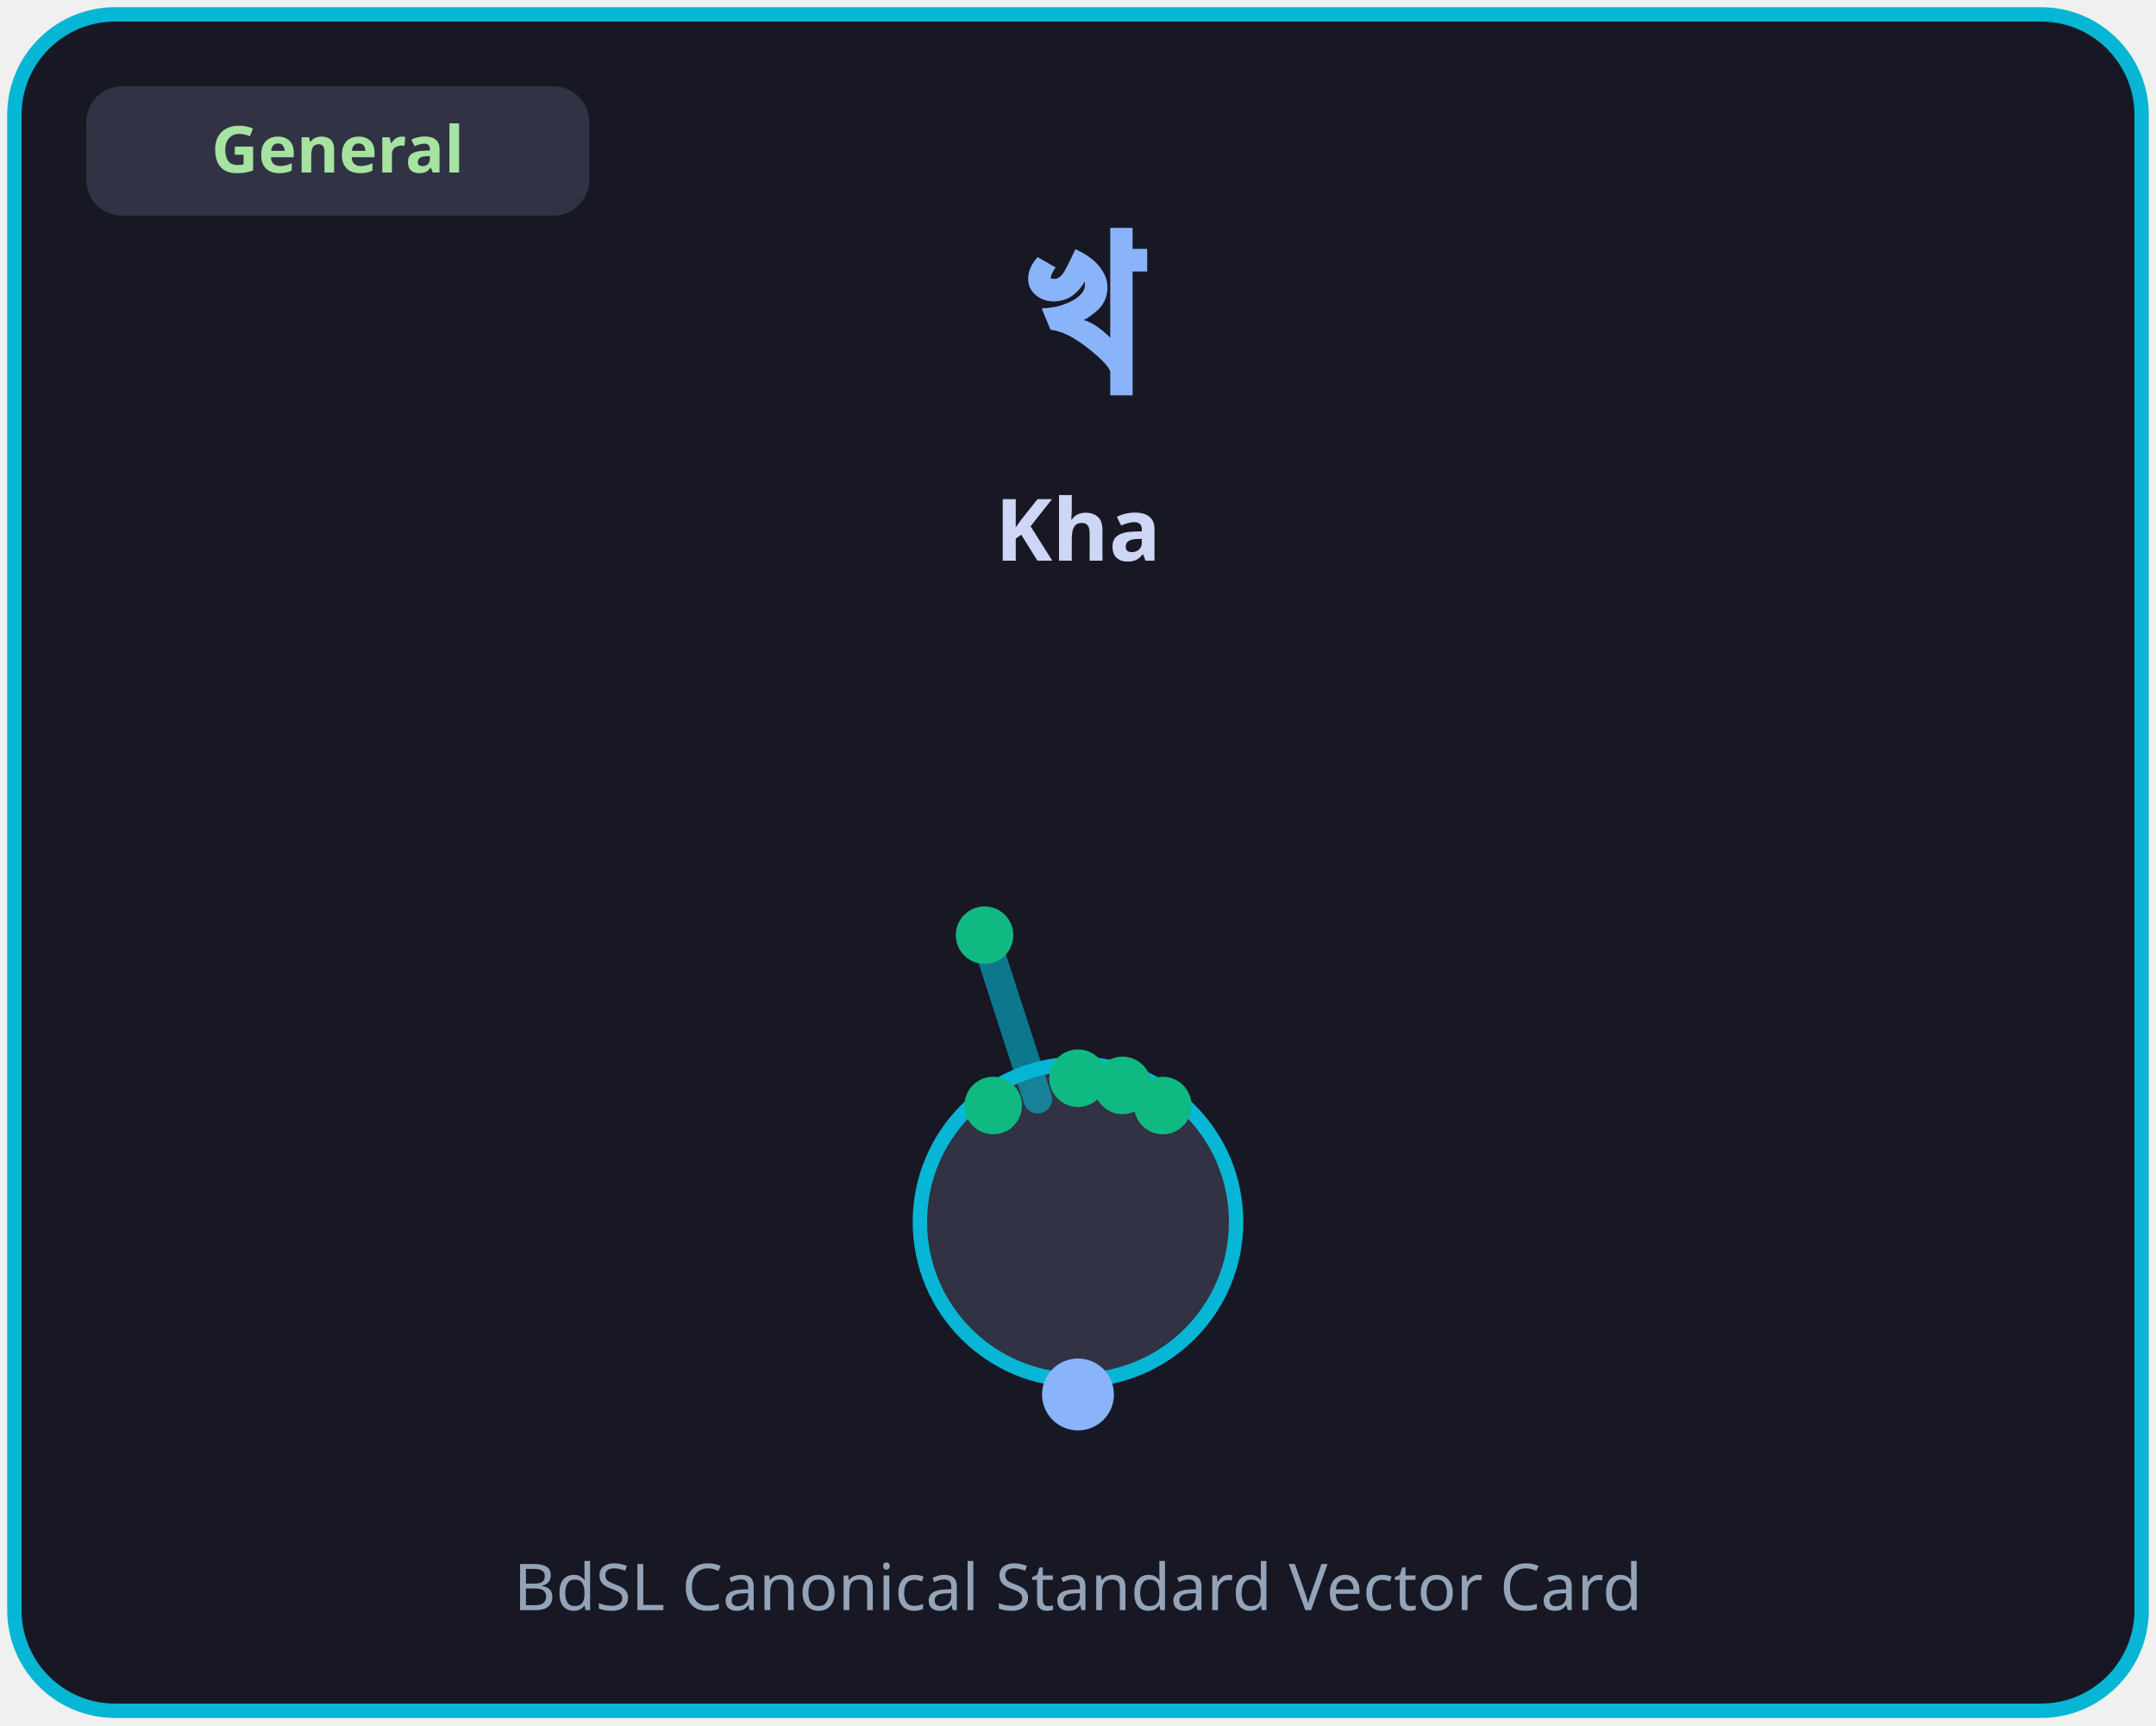
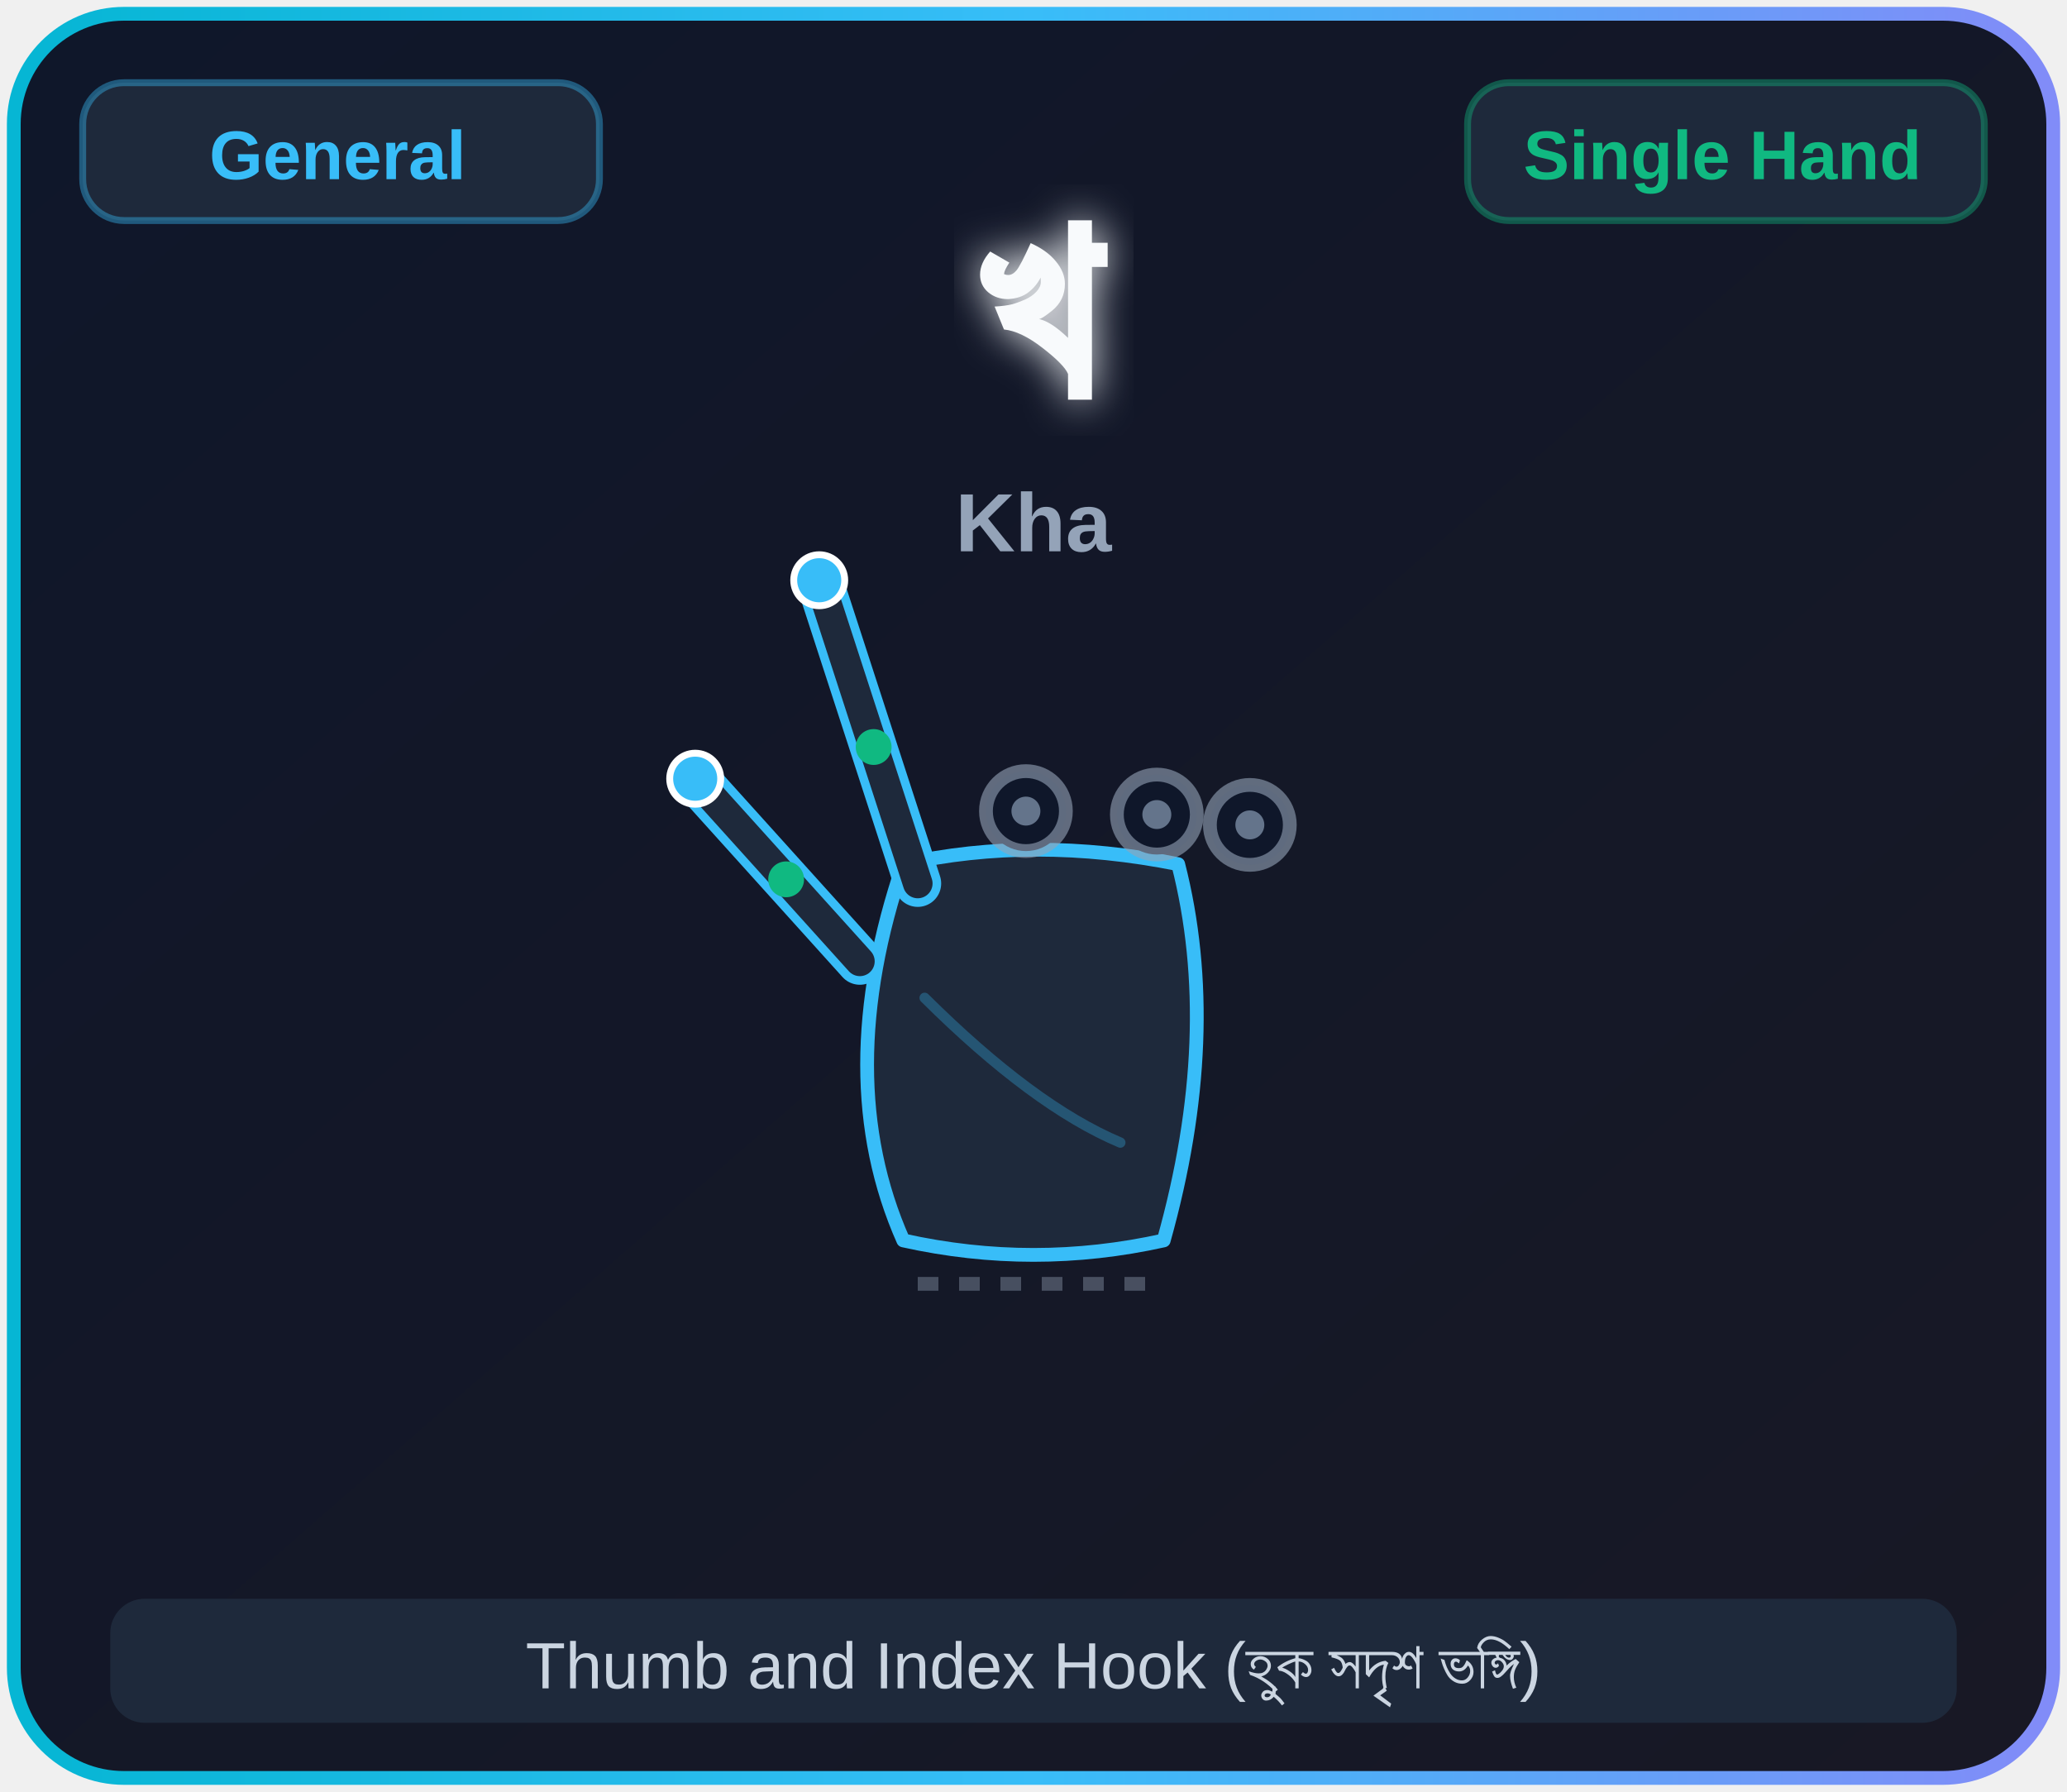
- <svg xmlns="http://www.w3.org/2000/svg" viewBox="0 0 300 240" width="300" height="240">
-   <rect width="296" height="236" x="2" y="2" rx="14" fill="#181825" stroke="#06B6D4" stroke-width="2" />
-   <rect x="12" y="12" width="70" height="18" rx="5" fill="#313244" />
-   <text x="47" y="24" fill="#A6E3A1" font-family="Segoe UI, sans-serif" font-size="9" font-weight="bold" text-anchor="middle">General</text>
-   <text x="150" y="55" fill="#89B4FA" font-family="SolaimanLipi, Arial, sans-serif" font-size="34" font-weight="bold" text-anchor="middle">খ</text>
-   <text x="150" y="78" fill="#CDD6F4" font-family="Segoe UI, sans-serif" font-size="12" font-weight="bold" text-anchor="middle">Kha</text>
-   <g transform="translate(0, 10)">
-     <circle cx="150" cy="160" r="22" fill="#313244" stroke="#06B6D4" stroke-width="2" />
-     <circle cx="150" cy="184" r="5" fill="#89B4FA" />
-     <line x1="139.4" y1="145.4" x2="138.2" y2="143.8" stroke="rgba(6, 182, 212, 0.6)" stroke-width="4" stroke-linecap="round" />
-     <circle cx="138.2" cy="143.8" r="4" fill="#10B981" />
-     <line x1="144.4" y1="142.9" x2="137.0" y2="120.1" stroke="rgba(6, 182, 212, 0.6)" stroke-width="4" stroke-linecap="round" />
-     <circle cx="137.0" cy="120.1" r="4" fill="#10B981" />
-     <line x1="150.0" y1="142.0" x2="150.0" y2="140.0" stroke="rgba(6, 182, 212, 0.6)" stroke-width="4" stroke-linecap="round" />
-     <circle cx="150.0" cy="140.0" r="4" fill="#10B981" />
-     <line x1="155.6" y1="142.9" x2="156.2" y2="141.0" stroke="rgba(6, 182, 212, 0.6)" stroke-width="4" stroke-linecap="round" />
-     <circle cx="156.2" cy="141.0" r="4" fill="#10B981" />
-     <line x1="160.6" y1="145.4" x2="161.8" y2="143.8" stroke="rgba(6, 182, 212, 0.6)" stroke-width="4" stroke-linecap="round" />
-     <circle cx="161.8" cy="143.8" r="4" fill="#10B981" />
+ <svg xmlns="http://www.w3.org/2000/svg" viewBox="0 0 300 260" width="300" height="260">
+   <defs>
+     <linearGradient id="cardBg" x1="0%" y1="0%" x2="100%" y2="100%">
+       <stop offset="0%" stop-color="#0F172A" />
+       <stop offset="100%" stop-color="#181825" />
+     </linearGradient>
+     <linearGradient id="borderGlow" x1="0%" y1="0%" x2="100%" y2="0%">
+       <stop offset="0%" stop-color="#06B6D4" />
+       <stop offset="50%" stop-color="#38BDF8" />
+       <stop offset="100%" stop-color="#818CF8" />
+     </linearGradient>
+     <filter id="glow" x="-20%" y="-20%" width="140%" height="140%">
+       <feGaussianBlur stdDeviation="3" result="blur" />
+       <feComposite in="SourceGraphic" in2="blur" operator="over" />
+     </filter>
+   </defs>
+   <rect width="296" height="256" x="2" y="2" rx="16" fill="url(#cardBg)" stroke="url(#borderGlow)" stroke-width="2" />
+   <rect x="12" y="12" width="75" height="20" rx="6" fill="#1E293B" stroke="rgba(56, 189, 248, 0.4)" stroke-width="1" />
+   <text x="49" y="26" fill="#38BDF8" font-family="'Segoe UI', Arial, sans-serif" font-size="10" font-weight="bold" text-anchor="middle">General</text>
+   <rect x="213" y="12" width="75" height="20" rx="6" fill="#1E293B" stroke="rgba(16, 185, 129, 0.4)" stroke-width="1" />
+   <text x="250" y="26" fill="#10B981" font-family="'Segoe UI', Arial, sans-serif" font-size="10" font-weight="bold" text-anchor="middle">Single Hand</text>
+   <text x="150" y="58" fill="#F8FAFC" font-family="'SolaimanLipi', 'Segoe UI', Arial, sans-serif" font-size="38" font-weight="900" text-anchor="middle" filter="url(#glow)">খ</text>
+   <text x="150" y="80" fill="#94A3B8" font-family="'Segoe UI', Arial, sans-serif" font-size="12" font-weight="600" text-anchor="middle">Kha</text>
+   <g id="hand_anatomy">
+     <path d="M 131.1,180.0 Q 150.0,184.2 168.9,180.0 Q 177.3,150.0 171.0,125.4 Q 150.0,121.2 131.1,125.4 Q 120.6,156.3 131.1,180.0 Z" fill="#1E293B" stroke="#38BDF8" stroke-width="2" stroke-linejoin="round" />
+     <path d="M 134.2,144.8 Q 150.0,160.5 162.6,165.8" fill="none" stroke="rgba(56, 189, 248, 0.3)" stroke-width="1.5" stroke-linecap="round" />
+     <line x1="133.2" y1="186.3" x2="166.8" y2="186.3" stroke="rgba(148, 163, 184, 0.4)" stroke-width="2" stroke-dasharray="3,3" />
+     <line x1="124.8" y1="139.5" x2="100.9" y2="113.0" stroke="#38BDF8" stroke-width="6.8" stroke-linecap="round" />
+     <line x1="124.8" y1="139.5" x2="100.9" y2="113.0" stroke="#1E293B" stroke-width="4.3" stroke-linecap="round" />
+     <circle cx="114.1" cy="127.6" r="2.6" fill="#10B981" />
+     <circle cx="100.9" cy="113.0" r="3.7" fill="#38BDF8" stroke="#FFFFFF" stroke-width="1" />
+     <line x1="133.2" y1="128.2" x2="118.9" y2="84.2" stroke="#38BDF8" stroke-width="6.8" stroke-linecap="round" />
+     <line x1="133.2" y1="128.2" x2="118.9" y2="84.2" stroke="#1E293B" stroke-width="4.3" stroke-linecap="round" />
+     <circle cx="126.8" cy="108.4" r="2.6" fill="#10B981" />
+     <circle cx="118.9" cy="84.2" r="3.7" fill="#38BDF8" stroke="#FFFFFF" stroke-width="1" />
+     <circle cx="148.9" cy="117.7" r="5.8" fill="#0F172A" stroke="rgba(148, 163, 184, 0.6)" stroke-width="2" />
+     <circle cx="148.9" cy="117.7" r="2.1" fill="#64748B" />
+     <circle cx="167.9" cy="118.2" r="5.8" fill="#0F172A" stroke="rgba(148, 163, 184, 0.6)" stroke-width="2" />
+     <circle cx="167.9" cy="118.2" r="2.1" fill="#64748B" />
+     <circle cx="181.4" cy="119.7" r="5.8" fill="#0F172A" stroke="rgba(148, 163, 184, 0.6)" stroke-width="2" />
+     <circle cx="181.4" cy="119.7" r="2.1" fill="#64748B" />
  </g>
-   <text x="150" y="224" fill="#94A3B8" font-family="Segoe UI, sans-serif" font-size="9" text-anchor="middle">BdSL Canonical Standard Vector Card</text>
+   <rect x="16" y="232" width="268" height="18" rx="5" fill="#1E293B" />
+   <text x="150" y="245" fill="#CBD5E1" font-family="'Segoe UI', Arial, sans-serif" font-size="9.5" font-weight="500" text-anchor="middle">Thumb and Index Hook (হুক সদৃশ ভঙ্গি)</text>
</svg>
